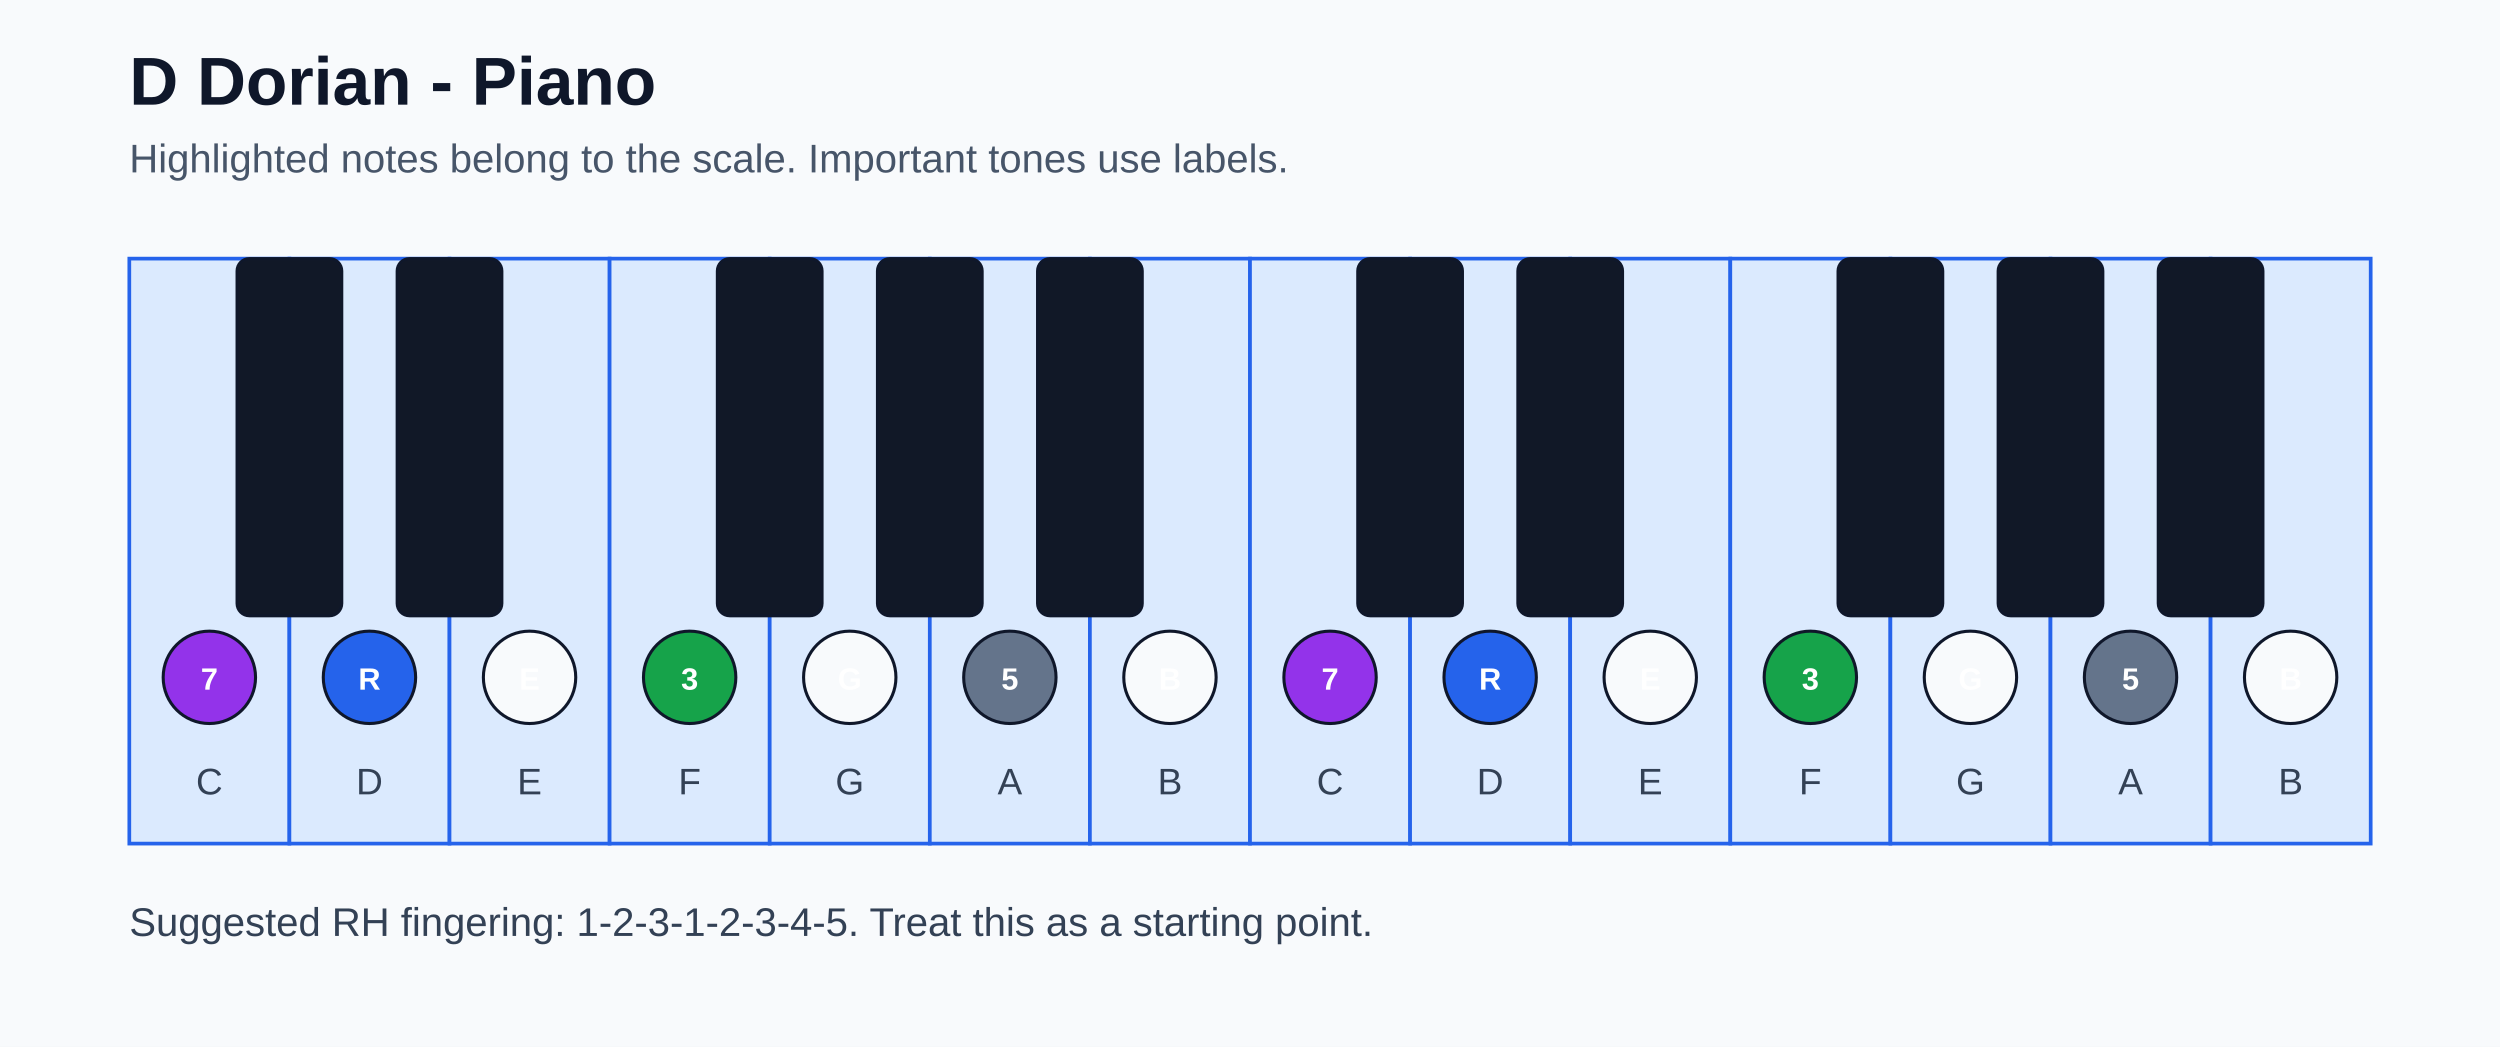
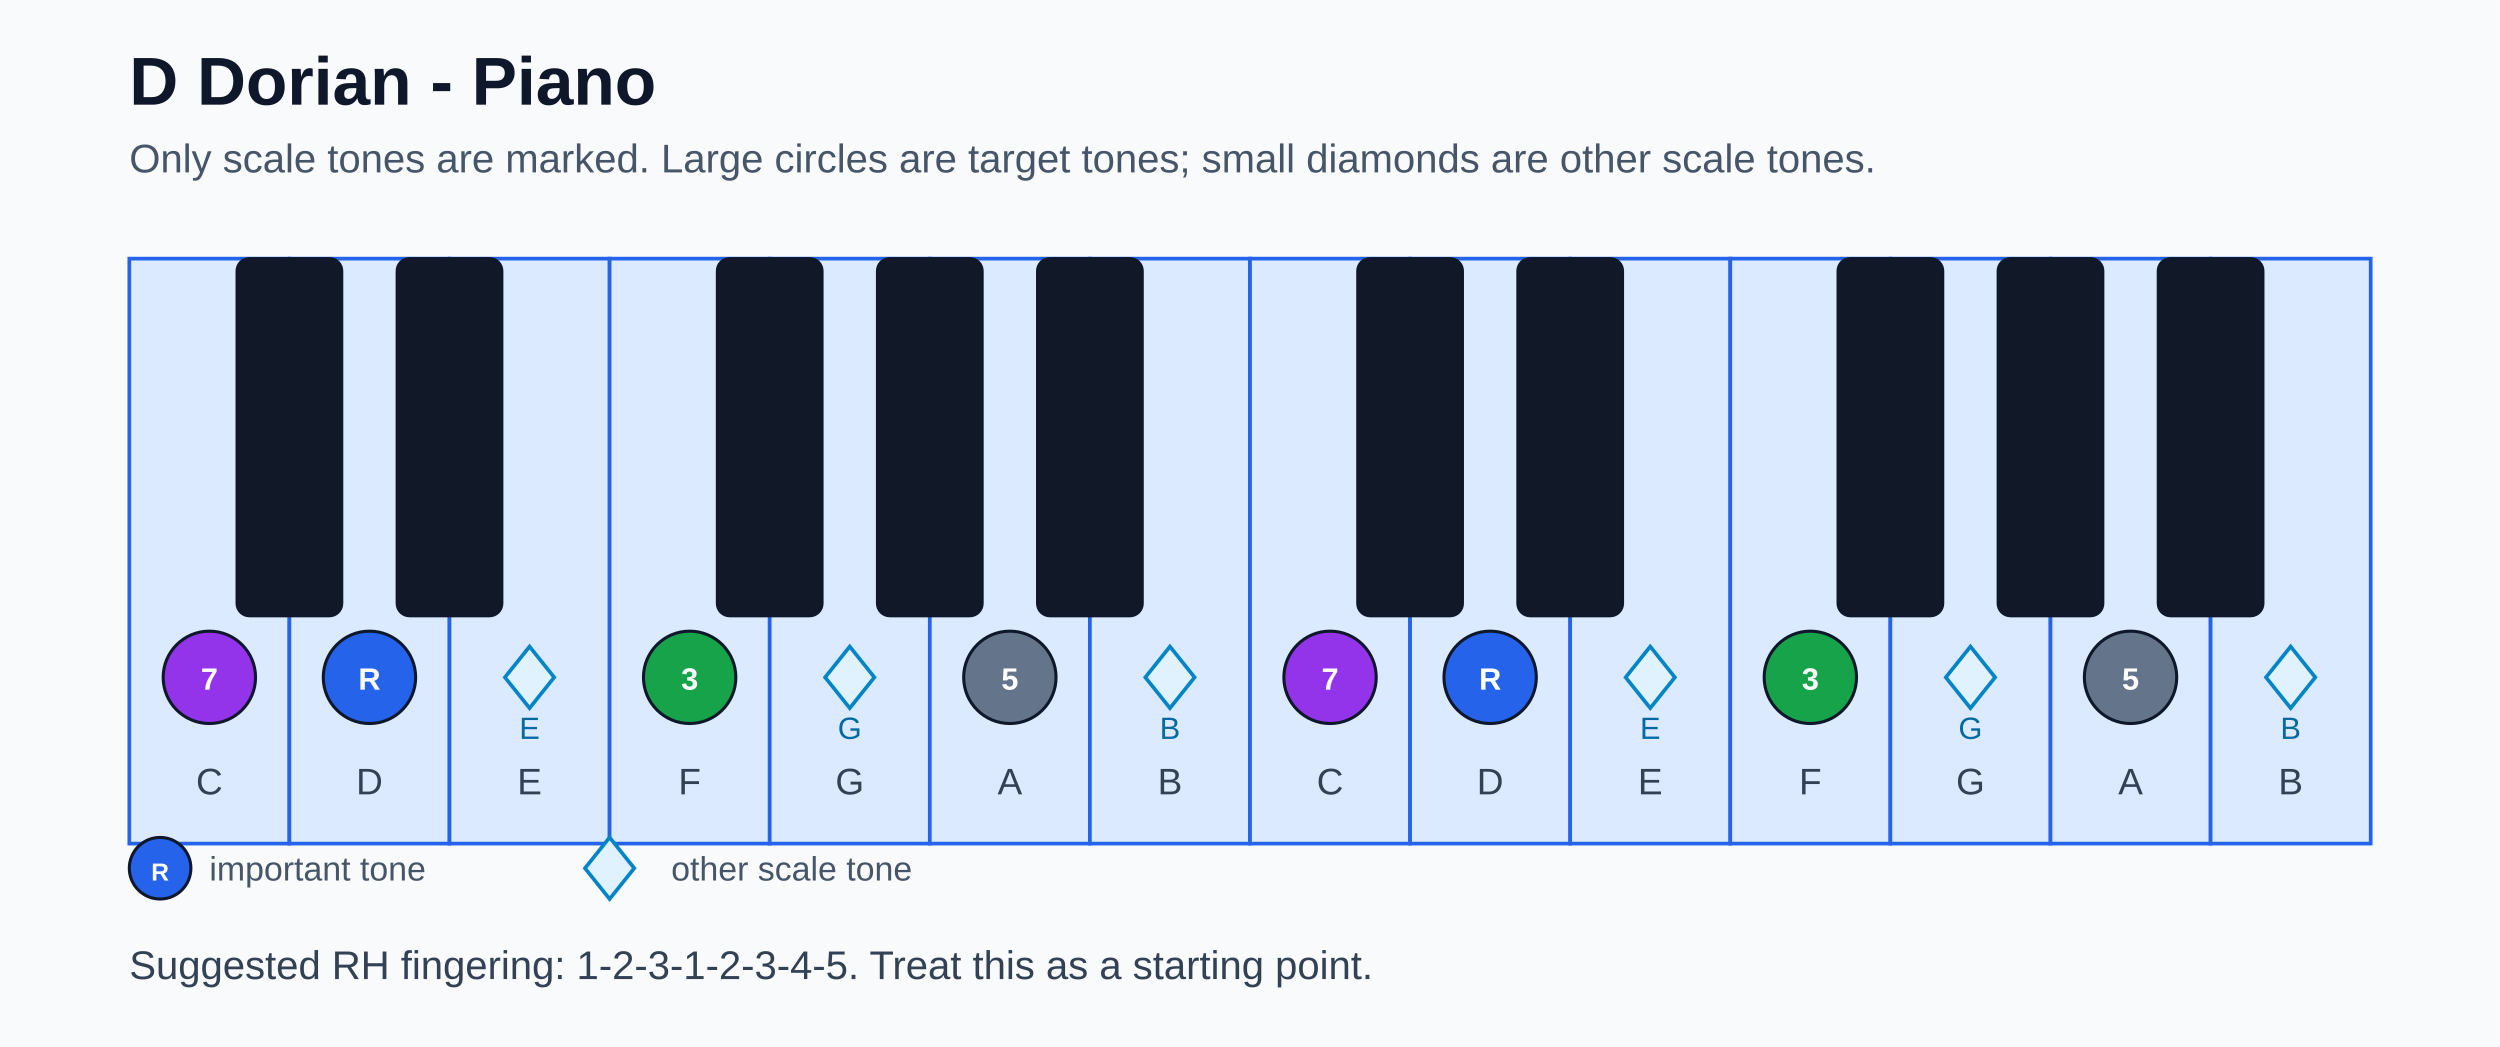
<svg xmlns="http://www.w3.org/2000/svg" width="812" height="340" viewBox="0 0 812 340">
  <rect width="100%" height="100%" fill="#f8fafc" />
  <text x="42" y="34" font-family="Arial, sans-serif" font-size="22" font-weight="700" fill="#0f172a">D Dorian - Piano</text>
-   <text x="42" y="56" font-family="Arial, sans-serif" font-size="13" fill="#475569">Highlighted notes belong to the scale. Important tones use labels.</text>
+   <text x="42" y="56" font-family="Arial, sans-serif" font-size="13" fill="#475569">Only scale tones are marked. Large circles are target tones; small diamonds are other scale tones.</text>
  <rect x="42" y="84" width="52" height="190" fill="#dbeafe" stroke="#2563eb" stroke-width="1.2" />
  <text x="68.0" y="258" text-anchor="middle" font-family="Arial, sans-serif" font-size="12" fill="#334155">C</text>
  <circle cx="68.0" cy="220" r="15" fill="#9333ea" stroke="#0f172a" stroke-width="1" />
  <text x="68.0" y="224" text-anchor="middle" font-family="Arial, sans-serif" font-size="10" font-weight="700" fill="#ffffff">7</text>
  <rect x="94" y="84" width="52" height="190" fill="#dbeafe" stroke="#2563eb" stroke-width="1.2" />
  <text x="120.0" y="258" text-anchor="middle" font-family="Arial, sans-serif" font-size="12" fill="#334155">D</text>
  <circle cx="120.0" cy="220" r="15" fill="#2563eb" stroke="#0f172a" stroke-width="1" />
  <text x="120.0" y="224" text-anchor="middle" font-family="Arial, sans-serif" font-size="10" font-weight="700" fill="#ffffff">R</text>
  <rect x="146" y="84" width="52" height="190" fill="#dbeafe" stroke="#2563eb" stroke-width="1.2" />
  <text x="172.0" y="258" text-anchor="middle" font-family="Arial, sans-serif" font-size="12" fill="#334155">E</text>
-   <circle cx="172.0" cy="220" r="15" fill="#f8fafc" stroke="#0f172a" stroke-width="1" />
-   <text x="172.0" y="224" text-anchor="middle" font-family="Arial, sans-serif" font-size="10" font-weight="700" fill="#ffffff">E</text>
+   <polygon points="172.0,210 180.0,220 172.0,230 164.0,220" fill="#e0f2fe" stroke="#0284c7" stroke-width="1.2" />
+   <text x="172.0" y="240" text-anchor="middle" font-family="Arial, sans-serif" font-size="10" fill="#0369a1">E</text>
  <rect x="198" y="84" width="52" height="190" fill="#dbeafe" stroke="#2563eb" stroke-width="1.2" />
  <text x="224.0" y="258" text-anchor="middle" font-family="Arial, sans-serif" font-size="12" fill="#334155">F</text>
  <circle cx="224.0" cy="220" r="15" fill="#16a34a" stroke="#0f172a" stroke-width="1" />
  <text x="224.0" y="224" text-anchor="middle" font-family="Arial, sans-serif" font-size="10" font-weight="700" fill="#ffffff">3</text>
  <rect x="250" y="84" width="52" height="190" fill="#dbeafe" stroke="#2563eb" stroke-width="1.2" />
  <text x="276.0" y="258" text-anchor="middle" font-family="Arial, sans-serif" font-size="12" fill="#334155">G</text>
-   <circle cx="276.0" cy="220" r="15" fill="#f8fafc" stroke="#0f172a" stroke-width="1" />
-   <text x="276.0" y="224" text-anchor="middle" font-family="Arial, sans-serif" font-size="10" font-weight="700" fill="#ffffff">G</text>
+   <polygon points="276.0,210 284.0,220 276.0,230 268.0,220" fill="#e0f2fe" stroke="#0284c7" stroke-width="1.2" />
+   <text x="276.0" y="240" text-anchor="middle" font-family="Arial, sans-serif" font-size="10" fill="#0369a1">G</text>
  <rect x="302" y="84" width="52" height="190" fill="#dbeafe" stroke="#2563eb" stroke-width="1.2" />
  <text x="328.0" y="258" text-anchor="middle" font-family="Arial, sans-serif" font-size="12" fill="#334155">A</text>
  <circle cx="328.0" cy="220" r="15" fill="#64748b" stroke="#0f172a" stroke-width="1" />
  <text x="328.0" y="224" text-anchor="middle" font-family="Arial, sans-serif" font-size="10" font-weight="700" fill="#ffffff">5</text>
  <rect x="354" y="84" width="52" height="190" fill="#dbeafe" stroke="#2563eb" stroke-width="1.2" />
  <text x="380.0" y="258" text-anchor="middle" font-family="Arial, sans-serif" font-size="12" fill="#334155">B</text>
-   <circle cx="380.0" cy="220" r="15" fill="#f8fafc" stroke="#0f172a" stroke-width="1" />
-   <text x="380.0" y="224" text-anchor="middle" font-family="Arial, sans-serif" font-size="10" font-weight="700" fill="#ffffff">B</text>
+   <polygon points="380.0,210 388.0,220 380.0,230 372.0,220" fill="#e0f2fe" stroke="#0284c7" stroke-width="1.2" />
+   <text x="380.0" y="240" text-anchor="middle" font-family="Arial, sans-serif" font-size="10" fill="#0369a1">B</text>
  <rect x="406" y="84" width="52" height="190" fill="#dbeafe" stroke="#2563eb" stroke-width="1.2" />
  <text x="432.0" y="258" text-anchor="middle" font-family="Arial, sans-serif" font-size="12" fill="#334155">C</text>
  <circle cx="432.0" cy="220" r="15" fill="#9333ea" stroke="#0f172a" stroke-width="1" />
  <text x="432.0" y="224" text-anchor="middle" font-family="Arial, sans-serif" font-size="10" font-weight="700" fill="#ffffff">7</text>
  <rect x="458" y="84" width="52" height="190" fill="#dbeafe" stroke="#2563eb" stroke-width="1.2" />
  <text x="484.0" y="258" text-anchor="middle" font-family="Arial, sans-serif" font-size="12" fill="#334155">D</text>
  <circle cx="484.0" cy="220" r="15" fill="#2563eb" stroke="#0f172a" stroke-width="1" />
  <text x="484.0" y="224" text-anchor="middle" font-family="Arial, sans-serif" font-size="10" font-weight="700" fill="#ffffff">R</text>
  <rect x="510" y="84" width="52" height="190" fill="#dbeafe" stroke="#2563eb" stroke-width="1.2" />
  <text x="536.0" y="258" text-anchor="middle" font-family="Arial, sans-serif" font-size="12" fill="#334155">E</text>
-   <circle cx="536.0" cy="220" r="15" fill="#f8fafc" stroke="#0f172a" stroke-width="1" />
-   <text x="536.0" y="224" text-anchor="middle" font-family="Arial, sans-serif" font-size="10" font-weight="700" fill="#ffffff">E</text>
+   <polygon points="536.0,210 544.0,220 536.0,230 528.0,220" fill="#e0f2fe" stroke="#0284c7" stroke-width="1.2" />
+   <text x="536.0" y="240" text-anchor="middle" font-family="Arial, sans-serif" font-size="10" fill="#0369a1">E</text>
  <rect x="562" y="84" width="52" height="190" fill="#dbeafe" stroke="#2563eb" stroke-width="1.2" />
  <text x="588.0" y="258" text-anchor="middle" font-family="Arial, sans-serif" font-size="12" fill="#334155">F</text>
  <circle cx="588.0" cy="220" r="15" fill="#16a34a" stroke="#0f172a" stroke-width="1" />
  <text x="588.0" y="224" text-anchor="middle" font-family="Arial, sans-serif" font-size="10" font-weight="700" fill="#ffffff">3</text>
  <rect x="614" y="84" width="52" height="190" fill="#dbeafe" stroke="#2563eb" stroke-width="1.2" />
  <text x="640.0" y="258" text-anchor="middle" font-family="Arial, sans-serif" font-size="12" fill="#334155">G</text>
-   <circle cx="640.0" cy="220" r="15" fill="#f8fafc" stroke="#0f172a" stroke-width="1" />
-   <text x="640.0" y="224" text-anchor="middle" font-family="Arial, sans-serif" font-size="10" font-weight="700" fill="#ffffff">G</text>
+   <polygon points="640.0,210 648.0,220 640.0,230 632.0,220" fill="#e0f2fe" stroke="#0284c7" stroke-width="1.2" />
+   <text x="640.0" y="240" text-anchor="middle" font-family="Arial, sans-serif" font-size="10" fill="#0369a1">G</text>
  <rect x="666" y="84" width="52" height="190" fill="#dbeafe" stroke="#2563eb" stroke-width="1.2" />
  <text x="692.0" y="258" text-anchor="middle" font-family="Arial, sans-serif" font-size="12" fill="#334155">A</text>
  <circle cx="692.0" cy="220" r="15" fill="#64748b" stroke="#0f172a" stroke-width="1" />
  <text x="692.0" y="224" text-anchor="middle" font-family="Arial, sans-serif" font-size="10" font-weight="700" fill="#ffffff">5</text>
  <rect x="718" y="84" width="52" height="190" fill="#dbeafe" stroke="#2563eb" stroke-width="1.2" />
  <text x="744.0" y="258" text-anchor="middle" font-family="Arial, sans-serif" font-size="12" fill="#334155">B</text>
-   <circle cx="744.0" cy="220" r="15" fill="#f8fafc" stroke="#0f172a" stroke-width="1" />
-   <text x="744.0" y="224" text-anchor="middle" font-family="Arial, sans-serif" font-size="10" font-weight="700" fill="#ffffff">B</text>
+   <polygon points="744.0,210 752.0,220 744.0,230 736.0,220" fill="#e0f2fe" stroke="#0284c7" stroke-width="1.2" />
+   <text x="744.0" y="240" text-anchor="middle" font-family="Arial, sans-serif" font-size="10" fill="#0369a1">B</text>
  <rect x="77.0" y="84" width="34" height="116" rx="4" fill="#111827" stroke="#0f172a" stroke-width="1" />
  <rect x="129.0" y="84" width="34" height="116" rx="4" fill="#111827" stroke="#0f172a" stroke-width="1" />
  <rect x="233.0" y="84" width="34" height="116" rx="4" fill="#111827" stroke="#0f172a" stroke-width="1" />
  <rect x="285.0" y="84" width="34" height="116" rx="4" fill="#111827" stroke="#0f172a" stroke-width="1" />
  <rect x="337.0" y="84" width="34" height="116" rx="4" fill="#111827" stroke="#0f172a" stroke-width="1" />
  <rect x="441.0" y="84" width="34" height="116" rx="4" fill="#111827" stroke="#0f172a" stroke-width="1" />
  <rect x="493.0" y="84" width="34" height="116" rx="4" fill="#111827" stroke="#0f172a" stroke-width="1" />
  <rect x="597.0" y="84" width="34" height="116" rx="4" fill="#111827" stroke="#0f172a" stroke-width="1" />
  <rect x="649.0" y="84" width="34" height="116" rx="4" fill="#111827" stroke="#0f172a" stroke-width="1" />
  <rect x="701.0" y="84" width="34" height="116" rx="4" fill="#111827" stroke="#0f172a" stroke-width="1" />
-   <text x="42" y="304" font-family="Arial, sans-serif" font-size="13" fill="#334155">Suggested RH fingering: 1-2-3-1-2-3-4-5. Treat this as a starting point.</text>
+   <circle cx="52" cy="282" r="10" fill="#2563eb" stroke="#0f172a" stroke-width="1" />
+   <text x="52" y="286" text-anchor="middle" font-family="Arial, sans-serif" font-size="8" font-weight="700" fill="#ffffff">R</text>
+   <text x="68" y="286" font-family="Arial, sans-serif" font-size="11" fill="#475569">important tone</text>
+   <polygon points="198,272 206,282 198,292 190,282" fill="#e0f2fe" stroke="#0284c7" stroke-width="1.2" />
+   <text x="218" y="286" font-family="Arial, sans-serif" font-size="11" fill="#475569">other scale tone</text>
+   <text x="42" y="318" font-family="Arial, sans-serif" font-size="13" fill="#334155">Suggested RH fingering: 1-2-3-1-2-3-4-5. Treat this as a starting point.</text>
</svg>
